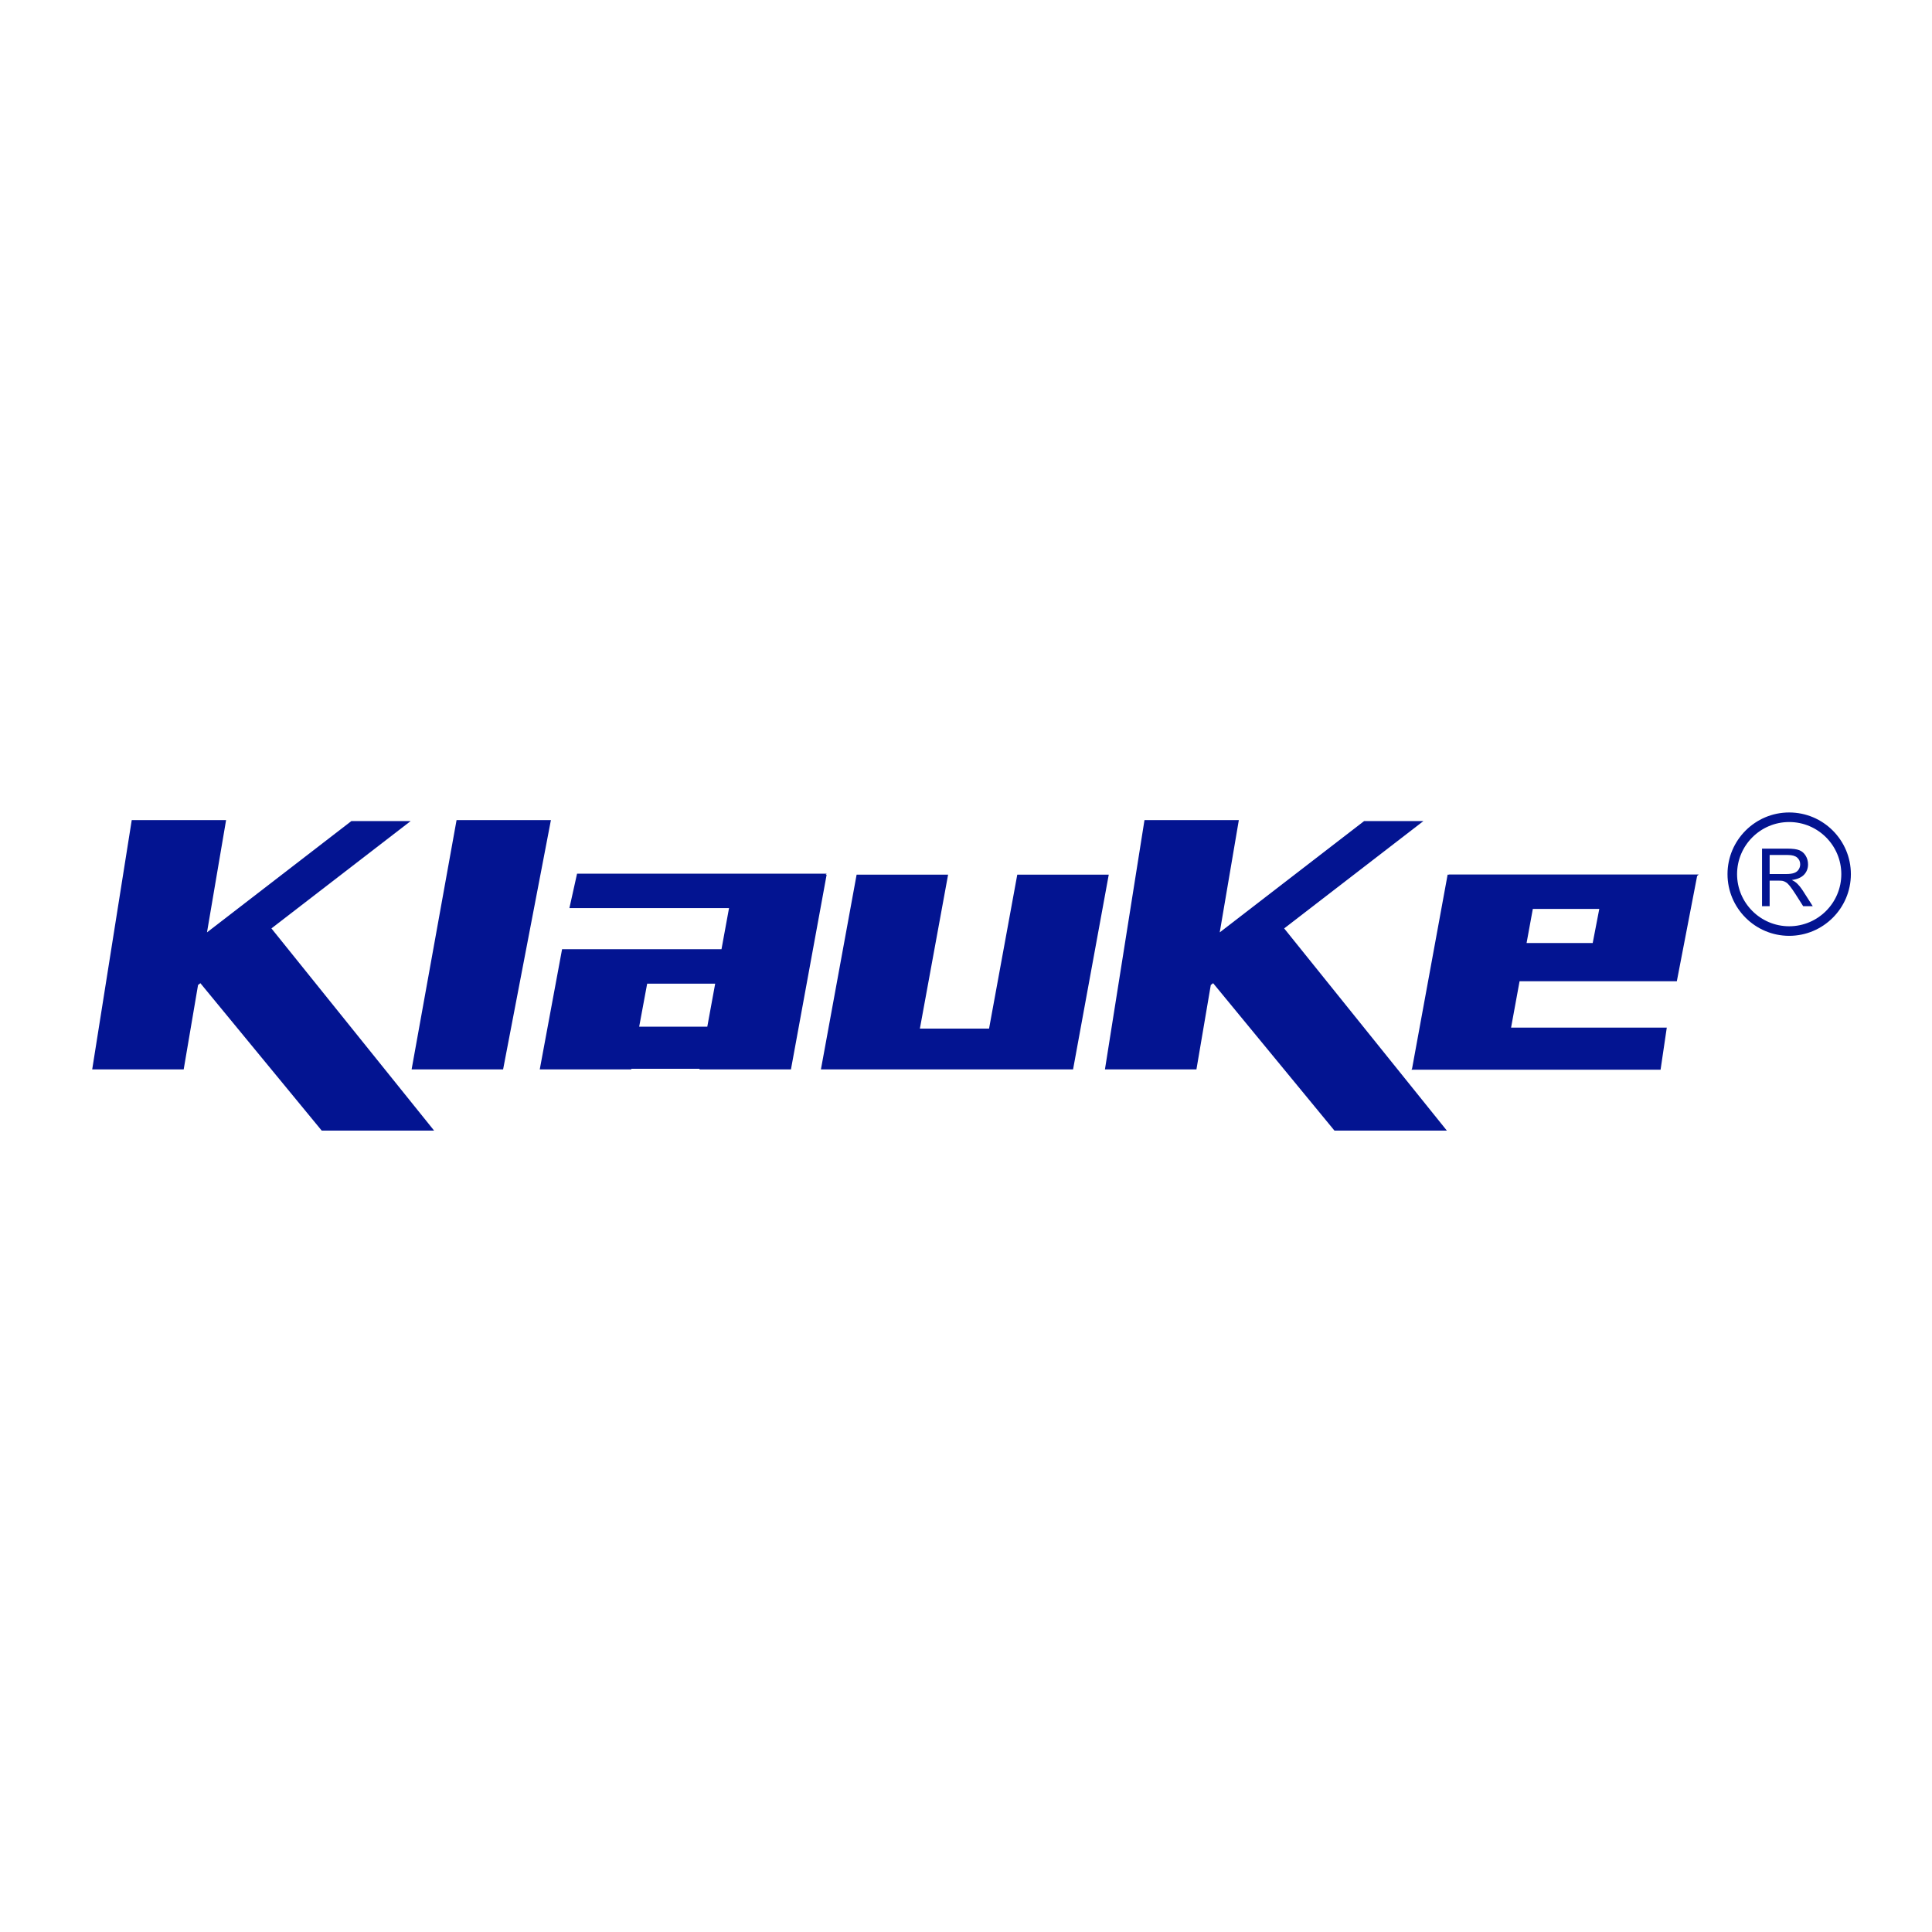
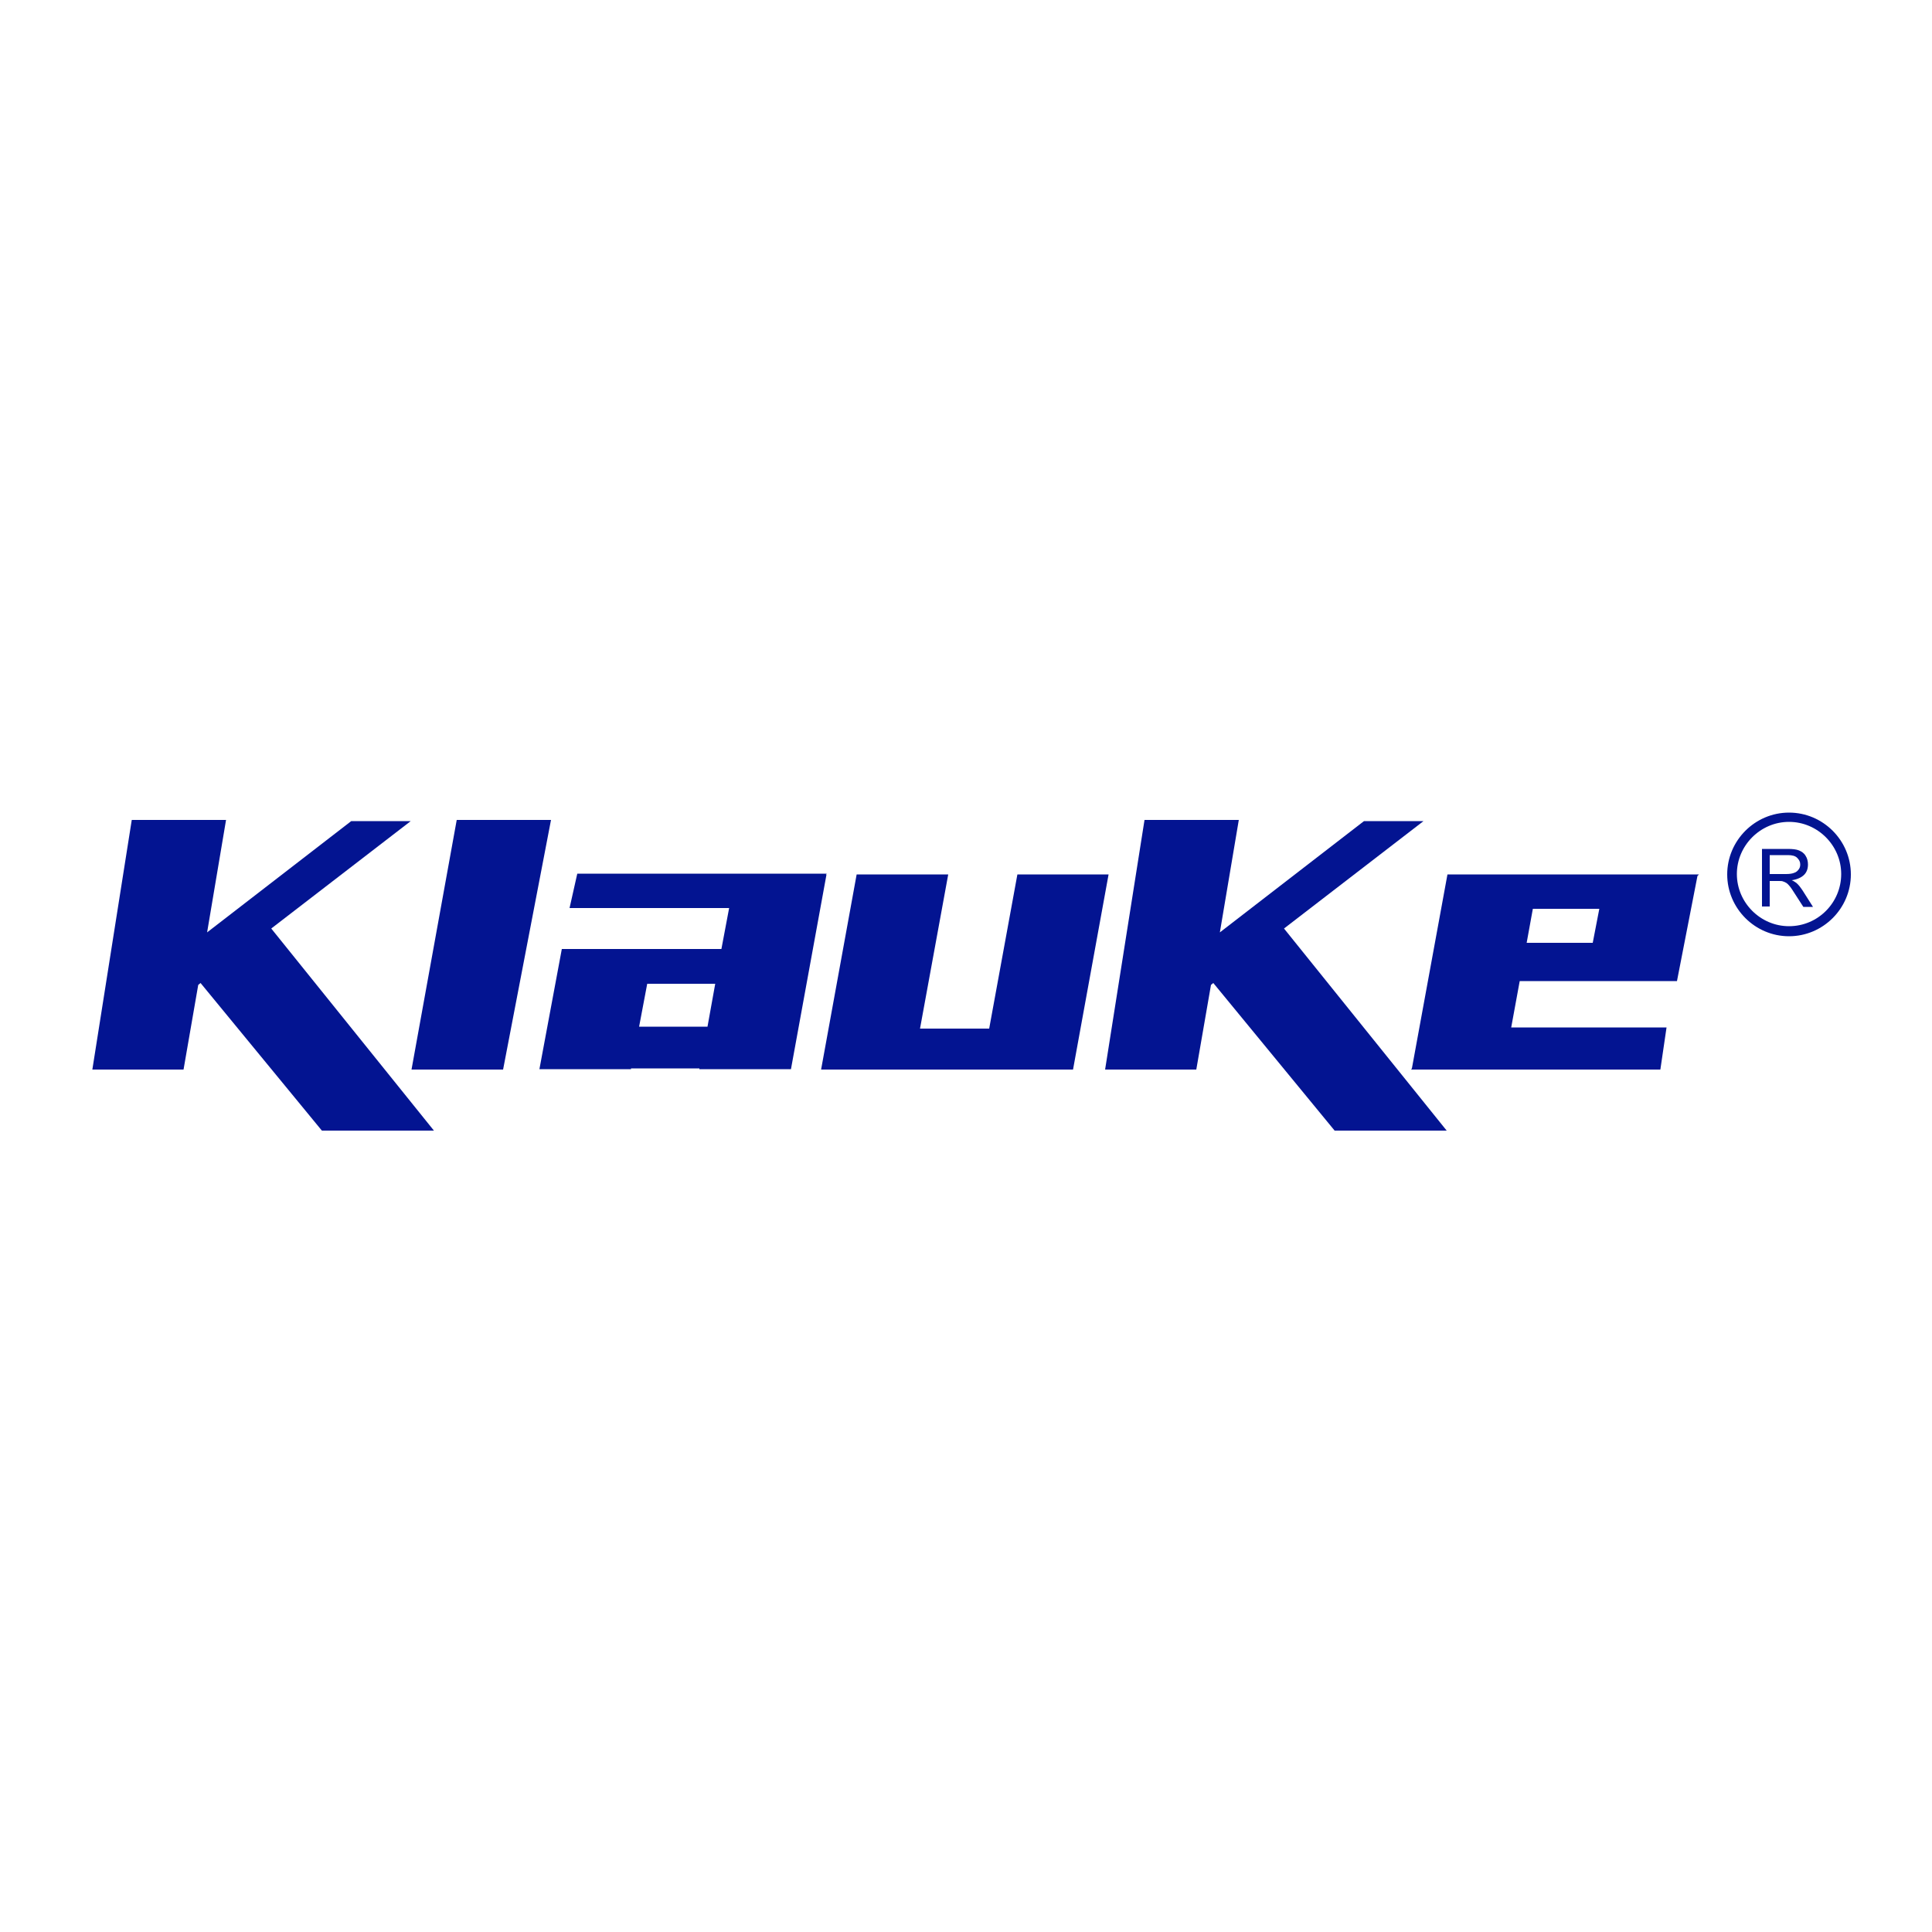
- <svg xmlns="http://www.w3.org/2000/svg" version="1.1" id="Calque_1" x="0px" y="0px" width="500px" height="500px" viewBox="0 0 500 500" enable-background="new 0 0 500 500" xml:space="preserve">
-   <g>
-     <path fill="#031491" d="M213.677,226.354l0.261-0.248h-64.596l-1.98,8.91h41.311l-1.951,10.642h-17.581h-23.512h-0.166   l-5.774,31.102h23.677l0.031-0.165h17.654l-0.031,0.165h23.677l9.24-50.406H213.677z M165.419,265.705l2.068-11.138h17.602   l-2.042,11.138H165.419z" />
-     <polygon fill="#031491" points="263.271,226.354 255.967,266.2 238.066,266.2 245.369,226.354 221.692,226.354 212.453,276.76    223.095,276.76 236.13,276.76 254.031,276.76 274.326,276.76 277.709,276.76 286.948,226.354  " />
-     <polygon fill="#031491" points="118.157,212.246 106.525,276.76 130.202,276.76 142.575,212.246  " />
-     <path fill="#031491" d="M375.024,226.322l-0.007,0.032h-0.373l-9.197,50.179l-0.166,0.31h64.473l1.608-10.89h-40.299l2.2-12.003   h17.021h23.678l5.253-27.243l0.406-0.385H375.024z M395.077,244.049l1.617-8.818h17.198l-1.7,8.818H395.077z" />
-     <polygon fill="#031491" points="106.277,212.494 90.932,212.494 53.57,241.297 58.51,212.246 34.093,212.246 23.862,276.76    47.539,276.76 51.255,254.912 51.857,254.447 83.26,292.6 112.349,292.6 70.244,240.272  " />
-     <polygon fill="#031491" points="368.374,212.494 353.03,212.494 315.667,241.297 320.608,212.246 296.19,212.246 285.958,276.76    309.636,276.76 313.352,254.912 313.954,254.447 345.358,292.6 374.447,292.6 332.342,240.272  " />
-     <path fill="#031491" d="M464.911,228.486c-0.271-0.244-0.667-0.491-1.188-0.742c1.429-0.196,2.485-0.657,3.17-1.382   c0.684-0.725,1.026-1.615,1.026-2.672c0-0.82-0.207-1.568-0.62-2.246c-0.414-0.677-0.965-1.149-1.655-1.417   c-0.691-0.268-1.701-0.401-3.028-0.401h-6.604v14.894h1.971v-6.614h2.286c0.508,0,0.873,0.023,1.097,0.071   c0.305,0.075,0.605,0.207,0.899,0.396c0.295,0.19,0.628,0.521,1.001,0.996c0.372,0.474,0.847,1.158,1.422,2.052l1.972,3.099h2.479   l-2.591-4.054C466.032,229.674,465.488,229.014,464.911,228.486z M462.219,226.2h-4.236v-4.928h4.714   c1.104,0,1.912,0.227,2.424,0.681c0.511,0.454,0.767,1.033,0.767,1.737c0,0.481-0.132,0.926-0.396,1.336   c-0.264,0.41-0.65,0.708-1.158,0.894C463.825,226.107,463.12,226.2,462.219,226.2z" />
-     <path fill="#031491" d="M463.041,210.266c-8.802,0-15.963,7.161-15.963,15.963s7.161,15.963,15.963,15.963   s15.964-7.161,15.964-15.963S471.843,210.266,463.041,210.266z M463.041,239.718c-7.438,0-13.488-6.051-13.488-13.489   s6.051-13.488,13.488-13.488s13.488,6.051,13.488,13.488S470.479,239.718,463.041,239.718z" />
-   </g>
+ <svg xmlns="http://www.w3.org/2000/svg" version="1.1" id="Calque_1" x="0px" y="0px" viewBox="-345 170.9 500 500" style="enable-background:new -345 170.9 500 500;" xml:space="preserve">
+   <style type="text/css">
+ 	.st0{fill:#031491;}
+ </style>
+   <path class="st0" d="M-131.3,397.2l0.3-0.2h-64.6l-2,8.9h41.3l-2,10.6h-17.6h-23.5h-0.2l-5.8,31.1h23.7l0-0.2h17.7l0,0.2h23.7  l9.2-50.4H-131.3z M-179.6,436.6l2.1-11.1h17.6l-2,11.1H-179.6z" />
+   <polygon class="st0" points="-81.7,397.2 -89,437.1 -106.9,437.1 -99.6,397.2 -123.3,397.2 -132.5,447.7 -121.9,447.7 -108.9,447.7   -91,447.7 -70.7,447.7 -67.3,447.7 -58.1,397.2 " />
+   <polygon class="st0" points="-226.8,383.1 -238.5,447.7 -214.8,447.7 -202.4,383.1 " />
+   <path class="st0" d="M30,397.2L30,397.2l-0.4,0l-9.2,50.2l-0.2,0.3h64.5l1.6-10.9H46.1l2.2-12h17H89l5.3-27.2l0.4-0.4H30z   M50.1,414.9l1.6-8.8h17.2l-1.7,8.8H50.1z" />
+   <polygon class="st0" points="-238.7,383.4 -254.1,383.4 -291.4,412.2 -286.5,383.1 -310.9,383.1 -321.1,447.7 -297.5,447.7   -293.7,425.8 -293.1,425.3 -261.7,463.5 -232.7,463.5 -274.8,411.2 " />
+   <polygon class="st0" points="23.4,383.4 8,383.4 -29.3,412.2 -24.4,383.1 -48.8,383.1 -59,447.7 -35.4,447.7 -31.6,425.8 -31,425.3   0.4,463.5 29.4,463.5 -12.7,411.2 " />
+   <path class="st0" d="M119.9,399.4c-0.3-0.2-0.7-0.5-1.2-0.7c1.4-0.2,2.5-0.7,3.2-1.4c0.7-0.7,1-1.6,1-2.7c0-0.8-0.2-1.6-0.6-2.2  c-0.4-0.7-1-1.1-1.7-1.4c-0.7-0.3-1.7-0.4-3-0.4H111v14.9h2v-6.6h2.3c0.5,0,0.9,0,1.1,0.1c0.3,0.1,0.6,0.2,0.9,0.4  c0.3,0.2,0.6,0.5,1,1c0.4,0.5,0.8,1.2,1.4,2.1l2,3.1h2.5l-2.6-4.1C121,400.6,120.5,399.9,119.9,399.4z M117.2,397.1H113v-4.9h4.7  c1.1,0,1.9,0.2,2.4,0.7c0.5,0.5,0.8,1,0.8,1.7c0,0.5-0.1,0.9-0.4,1.3s-0.6,0.7-1.2,0.9C118.8,397,118.1,397.1,117.2,397.1z" />
+   <path class="st0" d="M118,381.2c-8.8,0-16,7.2-16,16s7.2,16,16,16s16-7.2,16-16S126.8,381.2,118,381.2z M118,410.6  c-7.4,0-13.5-6.1-13.5-13.5c0-7.4,6.1-13.5,13.5-13.5s13.5,6.1,13.5,13.5S125.5,410.6,118,410.6z" />
</svg>
